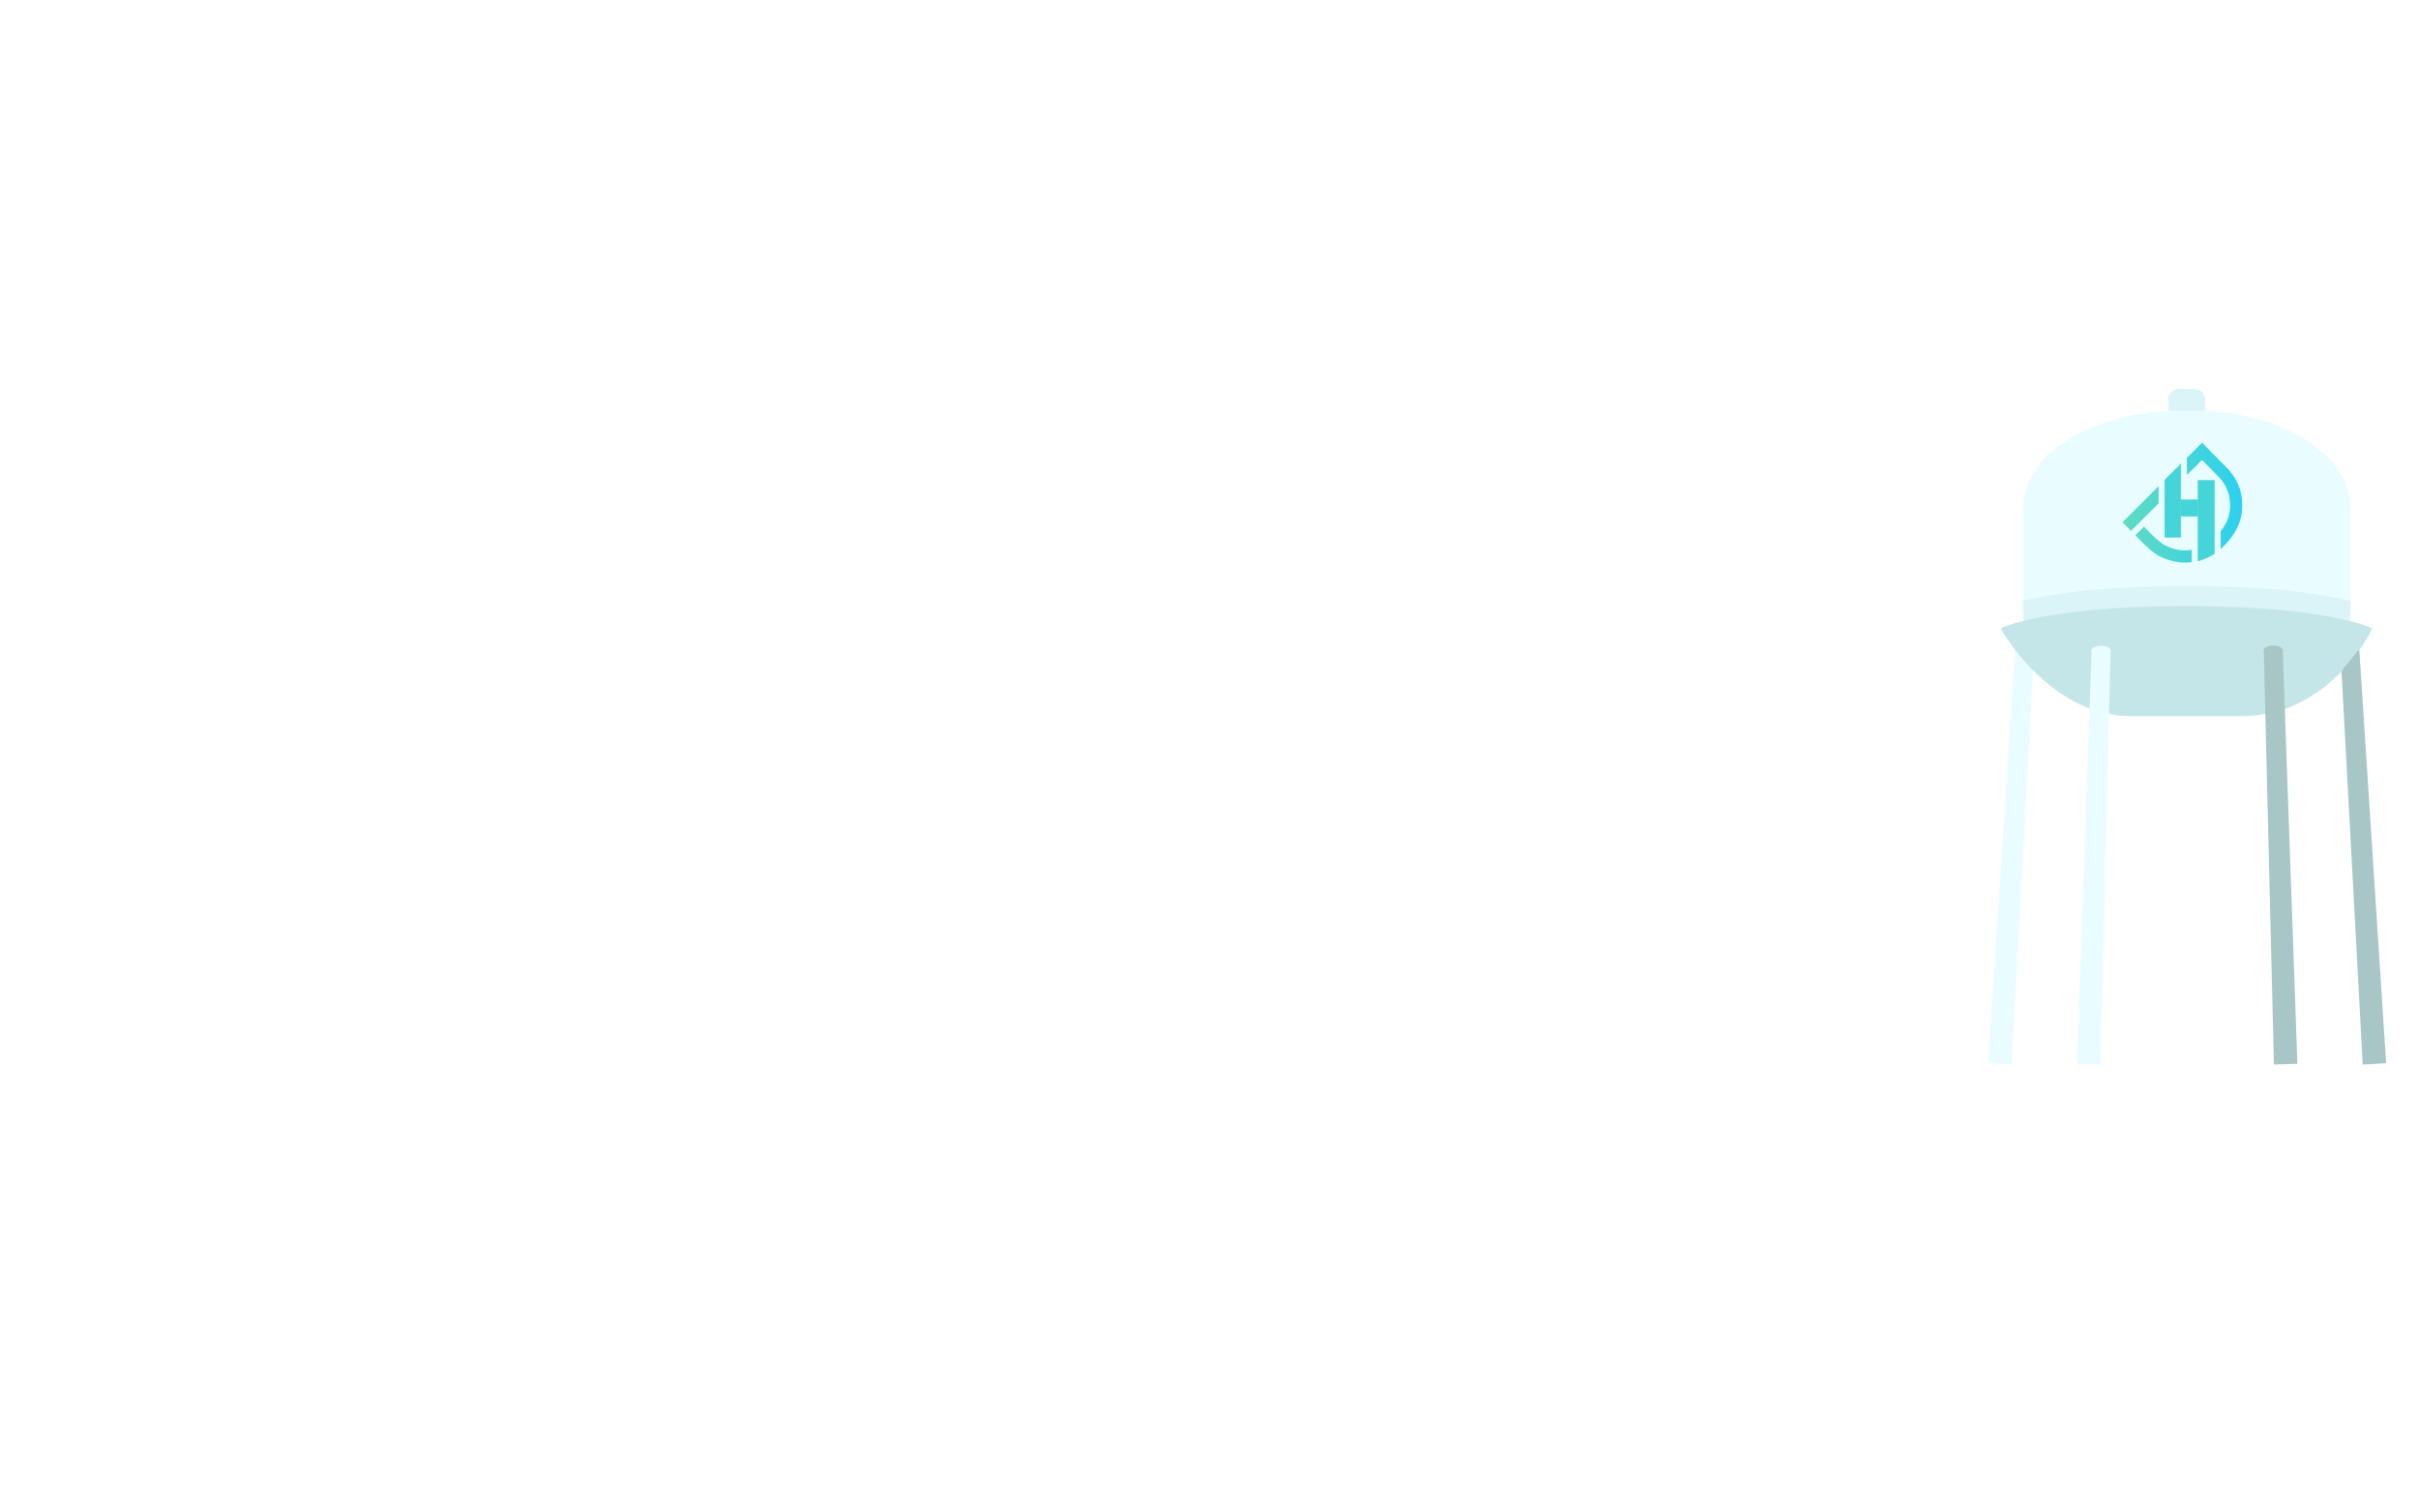
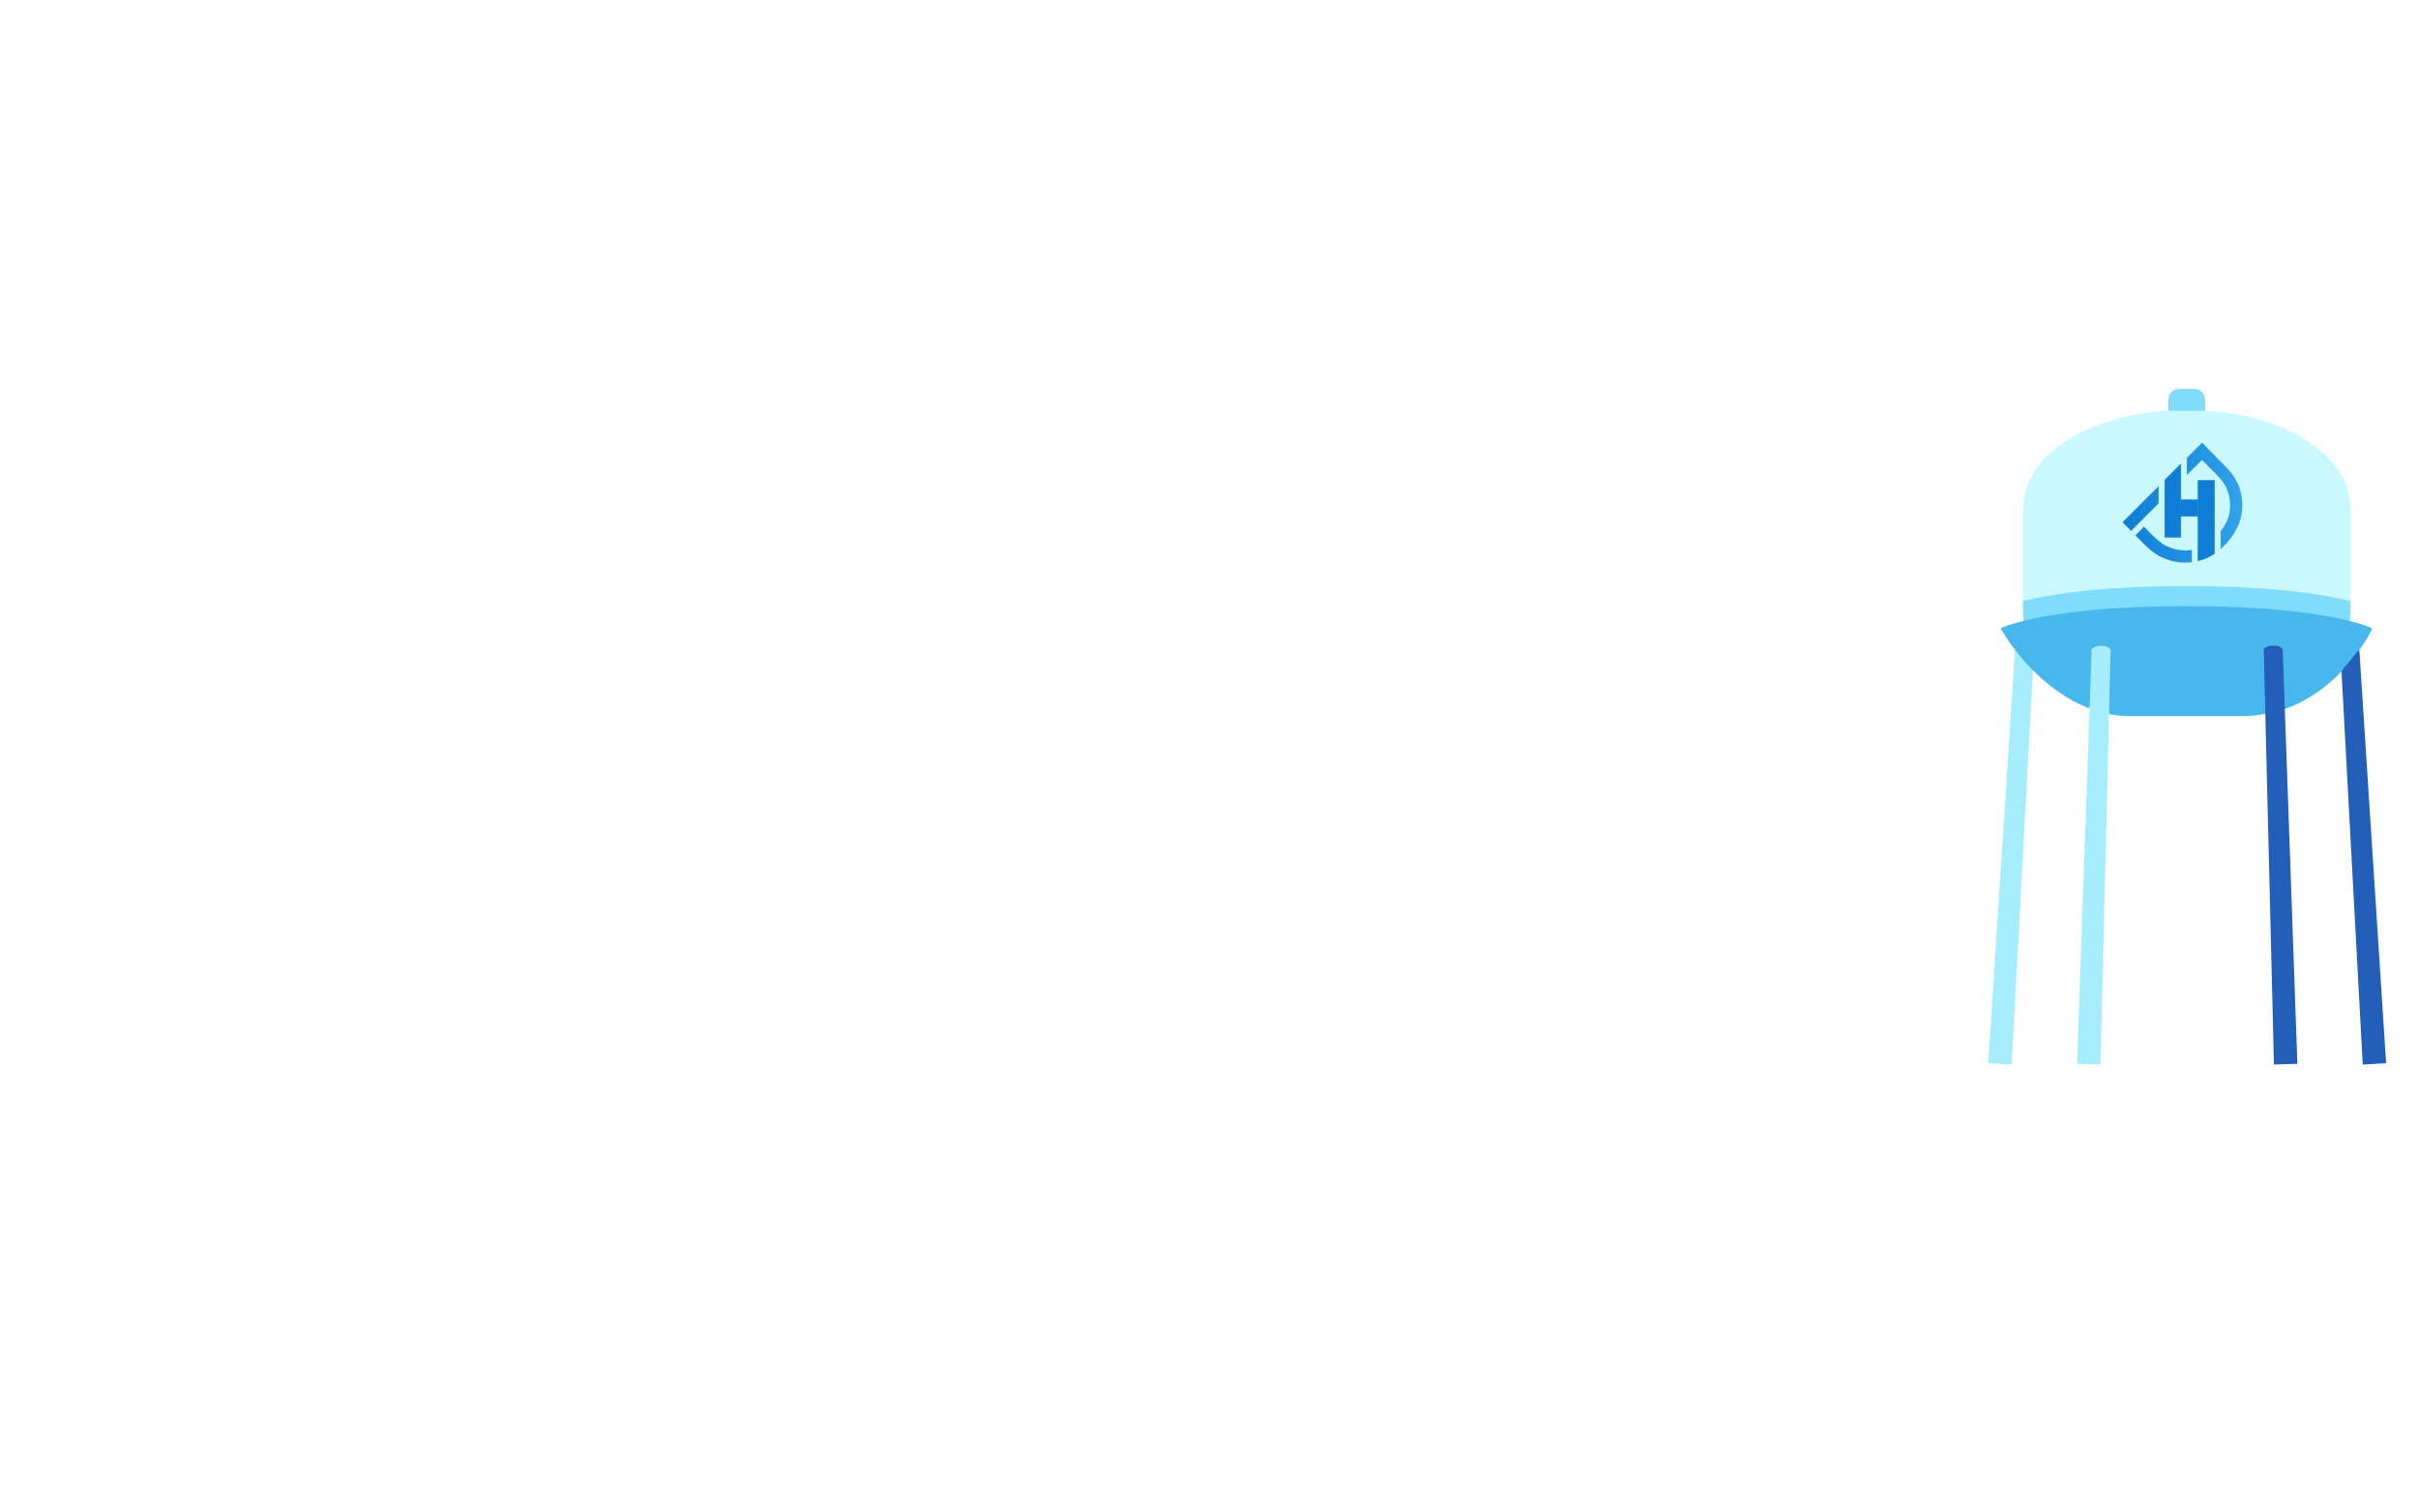
<svg xmlns="http://www.w3.org/2000/svg" viewBox="0 0 1440 900">
  <defs>
    <linearGradient id="linear-gradient" x1="1263.55" y1="299.26" x2="1334.81" y2="299.26" gradientUnits="userSpaceOnUse">
-       <stop offset="0" stop-color="#60dbc1" />
-       <stop offset="1" stop-color="#2cd0ef" />
+       <stop offset="0" stop-color="#0f7dd5" />
+       <stop offset="1" stop-color="#32a2ea" />
    </linearGradient>
  </defs>
  <g id="Layer_2" data-name="Layer 2">
    <g id="Layer_1-2" data-name="Layer 1-2">
      <g id="Watertower">
        <g id="Layer_35" data-name="Layer 35">
-           <path d="M1209.73,397.92,1197,633.35l-12.91-.77L1200,387.18l.41,0A133,133,0,0,0,1209.73,397.92Z" fill="#e9fcff" stroke="#e9fcff" stroke-miterlimit="10" />
-           <path d="M1404,387.18l15.89,245.4-12.91.77-12.67-234.69a108.17,108.17,0,0,0,9.43-11.46Z" fill="#a7c6c5" stroke="#a7c6c5" stroke-miterlimit="10" />
-           <path d="M1301.77,348.48c52.14,0,81.86,5,96.89,8.83v4.77a62.45,62.45,0,0,1-.51,8c-15.19-3.78-44.82-8.69-96.38-8.69s-81.2,4.85-96.52,8.61a61.33,61.33,0,0,1-.51-7.94v-4.86C1219.92,353.44,1249.74,348.48,1301.77,348.48Z" fill="#daf4f7" stroke="#daf4f7" stroke-miterlimit="10" />
-           <path d="M1398.15,370.1a63.2,63.2,0,0,1-4.84,17.51,64.46,64.46,0,0,1-33.73,33.29l-1.19-33.73-10.29.31.9,36.86a64,64,0,0,1-11.75,1.55H1337c-.73,0-1.47,0-2.21,0h-66.22c-.75,0-1.51,0-2.25,0l-1.22-.06a61.73,61.73,0,0,1-10.13-1.36l.92-37-10.29-.31-1.2,34A64.41,64.41,0,0,1,1210.27,388v-.21h-.1a62.77,62.77,0,0,1-4.93-17.77c15.32-3.76,45.07-8.61,96.52-8.61S1383,366.32,1398.15,370.1Z" fill="#c5e6e8" stroke="#c5e6e8" stroke-miterlimit="10" />
-           <path d="M1398.15,370.1c9.57,2.38,13.41,4.33,13.41,4.33a89.55,89.55,0,0,1-7.82,12.77l-10,.59-.42-.18A63.2,63.2,0,0,0,1398.15,370.1Z" fill="#c5e6e8" stroke="#c5e6e8" stroke-miterlimit="10" />
-           <path d="M1393.73,387.79l.58,10.87c-8.38,8.9-19.88,18-34.7,23.15l0-.91a64.46,64.46,0,0,0,33.73-33.29Z" fill="#c5e6e8" stroke="#c5e6e8" stroke-miterlimit="10" />
-           <path d="M1244.42,421.14l0,.37c-14.28-5.32-26-14.65-34.67-23.59l.54-9.92A64.41,64.41,0,0,0,1244.42,421.14Z" fill="#c5e6e8" stroke="#c5e6e8" stroke-miterlimit="10" />
-           <path d="M1210.18,387.79l.09.21-.54,9.92a133,133,0,0,1-9.31-10.71Z" fill="#c5e6e8" stroke="#c5e6e8" stroke-miterlimit="10" />
-           <path d="M1210.18,387.79l-9.76-.58a108.35,108.35,0,0,1-8.8-12.87s3.92-1.94,13.63-4.32A62.77,62.77,0,0,0,1210.18,387.79Z" fill="#c5e6e8" stroke="#c5e6e8" stroke-miterlimit="10" />
-           <path d="M1393.73,387.79l10-.59a108.17,108.17,0,0,1-9.43,11.46Z" fill="#c5e6e8" />
-           <path d="M1359.61,421.81l7.47,211.12-12.94.39L1349,424.61A73,73,0,0,0,1359.61,421.81Z" fill="#a7c6c5" stroke="#a7c6c5" stroke-miterlimit="10" />
-           <path d="M1359.58,420.9l0,.91a73,73,0,0,1-10.59,2.8l0-.27A63.2,63.2,0,0,0,1359.58,420.9Z" fill="#a7c6c5" stroke="#a7c6c5" stroke-miterlimit="10" />
-           <path d="M1358.39,387.17l1.19,33.73a63.2,63.2,0,0,1-10.58,3.44l-.9-36.86Z" fill="#a7c6c5" stroke="#a7c6c5" stroke-miterlimit="10" />
-           <path d="M1312.17,237.9v7.2c-1.33,0-2.67-.07-4-.07h-12.93c-1.3,0-2.59,0-3.91.07v-7.2a5.81,5.81,0,0,1,5.81-5.8h9.2A5.8,5.8,0,0,1,1312.17,237.9Z" fill="#daf4f7" stroke="#daf4f7" stroke-miterlimit="10" />
-           <path d="M1255.91,387.48l-.92,37a61.87,61.87,0,0,1-10.57-3.33l1.2-34Z" fill="#e9fcff" stroke="#e9fcff" stroke-miterlimit="10" />
-           <path d="M1255,424.47v.08a71.06,71.06,0,0,1-10.59-3l0-.37A61.87,61.87,0,0,0,1255,424.47Z" fill="#e9fcff" stroke="#e9fcff" stroke-miterlimit="10" />
-           <path d="M1255,424.55l-5.12,208.77-12.94-.39,7.47-211.42A71.06,71.06,0,0,0,1255,424.55Z" fill="#e9fcff" stroke="#e9fcff" stroke-miterlimit="10" />
-           <path d="M1301.77,348.48c-52,0-81.85,5-97,8.74V303.51c0-37.35,48.48-57.13,86.62-58.41h20.81c38.11,1.29,86.49,21.07,86.49,58.41v53.8C1383.63,353.5,1353.91,348.48,1301.77,348.48Z" fill="#e9fcff" stroke="#e9fcff" stroke-miterlimit="10" />
-           <path d="M1250.77,385c2.83,0,5.14,1,5.14,2.3s-2.31,2.29-5.14,2.29-5.16-1-5.16-2.29S1247.92,385,1250.77,385Z" fill="#e9fcff" stroke="#e9fcff" stroke-miterlimit="10" />
-           <ellipse cx="1353.25" cy="387.17" rx="5.14" ry="2.29" fill="#a7c6c5" stroke="#a7c6c5" stroke-miterlimit="10" />
+           <path d="M1209.73,397.92,1197,633.35l-12.91-.77L1200,387.18l.41,0A133,133,0,0,0,1209.73,397.92Z" fill="#a6eeff" stroke="#a6eeff" stroke-miterlimit="10" />
+           <path d="M1404,387.18l15.89,245.4-12.91.77-12.67-234.69a108.17,108.17,0,0,0,9.43-11.46Z" fill="#235ebb" stroke="#235ebb" stroke-miterlimit="10" />
+           <path d="M1301.77,348.48c52.14,0,81.86,5,96.89,8.83v4.77a62.45,62.45,0,0,1-.51,8c-15.19-3.78-44.82-8.69-96.38-8.69s-81.2,4.85-96.52,8.61a61.33,61.33,0,0,1-.51-7.94v-4.86C1219.92,353.44,1249.74,348.48,1301.77,348.48Z" fill="#81dbfb" stroke="#81dbfb" stroke-miterlimit="10" />
+           <path d="M1398.15,370.1a63.2,63.2,0,0,1-4.84,17.51,64.46,64.46,0,0,1-33.73,33.29l-1.19-33.73-10.29.31.9,36.86a64,64,0,0,1-11.75,1.55H1337c-.73,0-1.47,0-2.21,0h-66.22c-.75,0-1.51,0-2.25,0l-1.22-.06a61.73,61.73,0,0,1-10.13-1.36l.92-37-10.29-.31-1.2,34A64.41,64.41,0,0,1,1210.27,388v-.21h-.1a62.77,62.77,0,0,1-4.93-17.77c15.32-3.76,45.07-8.61,96.52-8.61S1383,366.32,1398.15,370.1Z" fill="#48b8ec" stroke="#48b8ec" stroke-miterlimit="10" />
+           <path d="M1398.15,370.1c9.57,2.38,13.41,4.33,13.41,4.33a89.55,89.55,0,0,1-7.82,12.77l-10,.59-.42-.18A63.2,63.2,0,0,0,1398.15,370.1Z" fill="#48b8ec" stroke="#48b8ec" stroke-miterlimit="10" />
+           <path d="M1393.73,387.79l.58,10.87c-8.38,8.9-19.88,18-34.7,23.15l0-.91a64.46,64.46,0,0,0,33.73-33.29Z" fill="#48b8ec" stroke="#48b8ec" stroke-miterlimit="10" />
+           <path d="M1244.42,421.14l0,.37c-14.28-5.32-26-14.65-34.67-23.59l.54-9.92A64.41,64.41,0,0,0,1244.42,421.14Z" fill="#48b8ec" stroke="#48b8ec" stroke-miterlimit="10" />
+           <path d="M1210.18,387.79l.09.21-.54,9.92a133,133,0,0,1-9.31-10.71Z" fill="#48b8ec" stroke="#48b8ec" stroke-miterlimit="10" />
+           <path d="M1210.18,387.79l-9.76-.58a108.35,108.35,0,0,1-8.8-12.87s3.92-1.94,13.63-4.32A62.77,62.77,0,0,0,1210.18,387.79Z" fill="#48b8ec" stroke="#48b8ec" stroke-miterlimit="10" />
+           <path d="M1393.73,387.79l10-.59a108.17,108.17,0,0,1-9.43,11.46Z" fill="#48b8ec" />
+           <path d="M1359.61,421.81l7.47,211.12-12.94.39L1349,424.61A73,73,0,0,0,1359.61,421.81Z" fill="#235ebb" stroke="#235ebb" stroke-miterlimit="10" />
+           <path d="M1359.58,420.9l0,.91a73,73,0,0,1-10.59,2.8l0-.27A63.2,63.2,0,0,0,1359.58,420.9Z" fill="#235ebb" stroke="#235ebb" stroke-miterlimit="10" />
+           <path d="M1358.39,387.17l1.19,33.73a63.2,63.2,0,0,1-10.58,3.44l-.9-36.86Z" fill="#235ebb" stroke="#235ebb" stroke-miterlimit="10" />
+           <path d="M1312.17,237.9v7.2c-1.33,0-2.67-.07-4-.07h-12.93c-1.3,0-2.59,0-3.91.07v-7.2a5.81,5.81,0,0,1,5.81-5.8h9.2A5.8,5.8,0,0,1,1312.17,237.9Z" fill="#81dbfb" stroke="#81dbfb" stroke-miterlimit="10" />
+           <path d="M1255.91,387.48l-.92,37a61.87,61.87,0,0,1-10.57-3.33l1.2-34Z" fill="#a6eeff" stroke="#a6eeff" stroke-miterlimit="10" />
+           <path d="M1255,424.47v.08a71.06,71.06,0,0,1-10.59-3l0-.37A61.87,61.87,0,0,0,1255,424.47Z" fill="#a6eeff" stroke="#a6eeff" stroke-miterlimit="10" />
+           <path d="M1255,424.55l-5.12,208.77-12.94-.39,7.47-211.42A71.06,71.06,0,0,0,1255,424.55Z" fill="#a6eeff" stroke="#a6eeff" stroke-miterlimit="10" />
+           <path d="M1301.77,348.48c-52,0-81.85,5-97,8.74V303.51c0-37.35,48.48-57.13,86.62-58.41h20.81c38.11,1.29,86.49,21.07,86.49,58.41v53.8C1383.63,353.5,1353.91,348.48,1301.77,348.48Z" fill="#c9f9ff" stroke="#c9f9ff" stroke-miterlimit="10" />
+           <path d="M1250.77,385c2.83,0,5.14,1,5.14,2.3s-2.31,2.29-5.14,2.29-5.16-1-5.16-2.29S1247.92,385,1250.77,385Z" fill="#a6eeff" stroke="#a6eeff" stroke-miterlimit="10" />
+           <ellipse cx="1353.25" cy="387.17" rx="5.14" ry="2.29" fill="#235ebb" stroke="#235ebb" stroke-miterlimit="10" />
        </g>
        <path d="M1285,299.69V289.45l-21.46,21.48,5.07,5.18Zm48.9-6.4c-1.59-8-7.6-14-8.29-14.71l-14.75-15-8.43,8.43-.6.6v10.24l9-9,8.39,8.53,1.28,1.3.09.09s.56.55,1.33,1.47a22.51,22.51,0,0,1,4.89,9.45c1.2,6,1.8,13.07-4.89,21.65v10.58c.63-.55,1-.94,1.17-1.08,6-5.88,9.59-11.82,11-18.17A33.69,33.69,0,0,0,1333.91,293.29Zm-44.68,31.61-.22-.11-.11,0a12.6,12.6,0,0,1-1.86-1.19c-.55-.39-1.22-.91-2-1.58-1.22-1-2.74-2.36-4.59-4.17l-4.15-4.24-5.12,5.12,4.13,4.21,0,.06c6.39,6.24,9.67,8,10.88,8.51a34.07,34.07,0,0,0,12.24,3.39,29.9,29.9,0,0,0,5.87-.12l.47-.05v-7.34A25.3,25.3,0,0,1,1289.23,324.9Z" fill="url(#linear-gradient)" />
-         <polygon points="1298.22 276.23 1298.22 319.95 1288.63 319.95 1288.63 285.83 1289.59 284.87 1290.11 284.35 1293.01 281.45 1294.97 279.49 1295.61 278.85 1297.58 276.88 1298.22 276.23" fill="#45d5d9" stroke="#45d5d9" stroke-miterlimit="10" stroke-width="0.25" />
-         <path d="M1318.3,286v43.62l-.12.09c-.44.28-.91.57-1.41.85-.16.1-.33.19-.5.28-.44.25-.91.5-1.39.74s-.91.44-1.39.65l-.79.34-1.08.42-.88.31c-.6.2-1.22.39-1.86.56l-.47.12V286Z" fill="#45d5d9" stroke="#45d5d9" stroke-miterlimit="10" stroke-width="0.25" />
-         <rect x="1298.22" y="297.53" width="10.19" height="9.9" fill="#45d5d9" stroke="#45d5d9" stroke-miterlimit="10" stroke-width="0.25" />
+         <polygon points="1298.22 276.23 1298.22 319.95 1288.63 319.95 1288.63 285.83 1289.59 284.87 1290.11 284.35 1293.01 281.45 1294.97 279.49 1295.61 278.85 1297.58 276.88 1298.22 276.23" fill="#0f7dd5" stroke="#0f7dd5" stroke-miterlimit="10" stroke-width="0.25" />
+         <path d="M1318.3,286v43.62l-.12.09c-.44.28-.91.57-1.41.85-.16.1-.33.19-.5.28-.44.25-.91.5-1.39.74s-.91.44-1.39.65l-.79.34-1.08.42-.88.31c-.6.2-1.22.39-1.86.56l-.47.12V286Z" fill="#0f7dd5" stroke="#0f7dd5" stroke-miterlimit="10" stroke-width="0.25" />
+         <rect x="1298.22" y="297.53" width="10.19" height="9.9" fill="#0f7dd5" stroke="#0f7dd5" stroke-miterlimit="10" stroke-width="0.25" />
        <rect width="1440" height="900" fill="none" />
      </g>
    </g>
  </g>
</svg>
